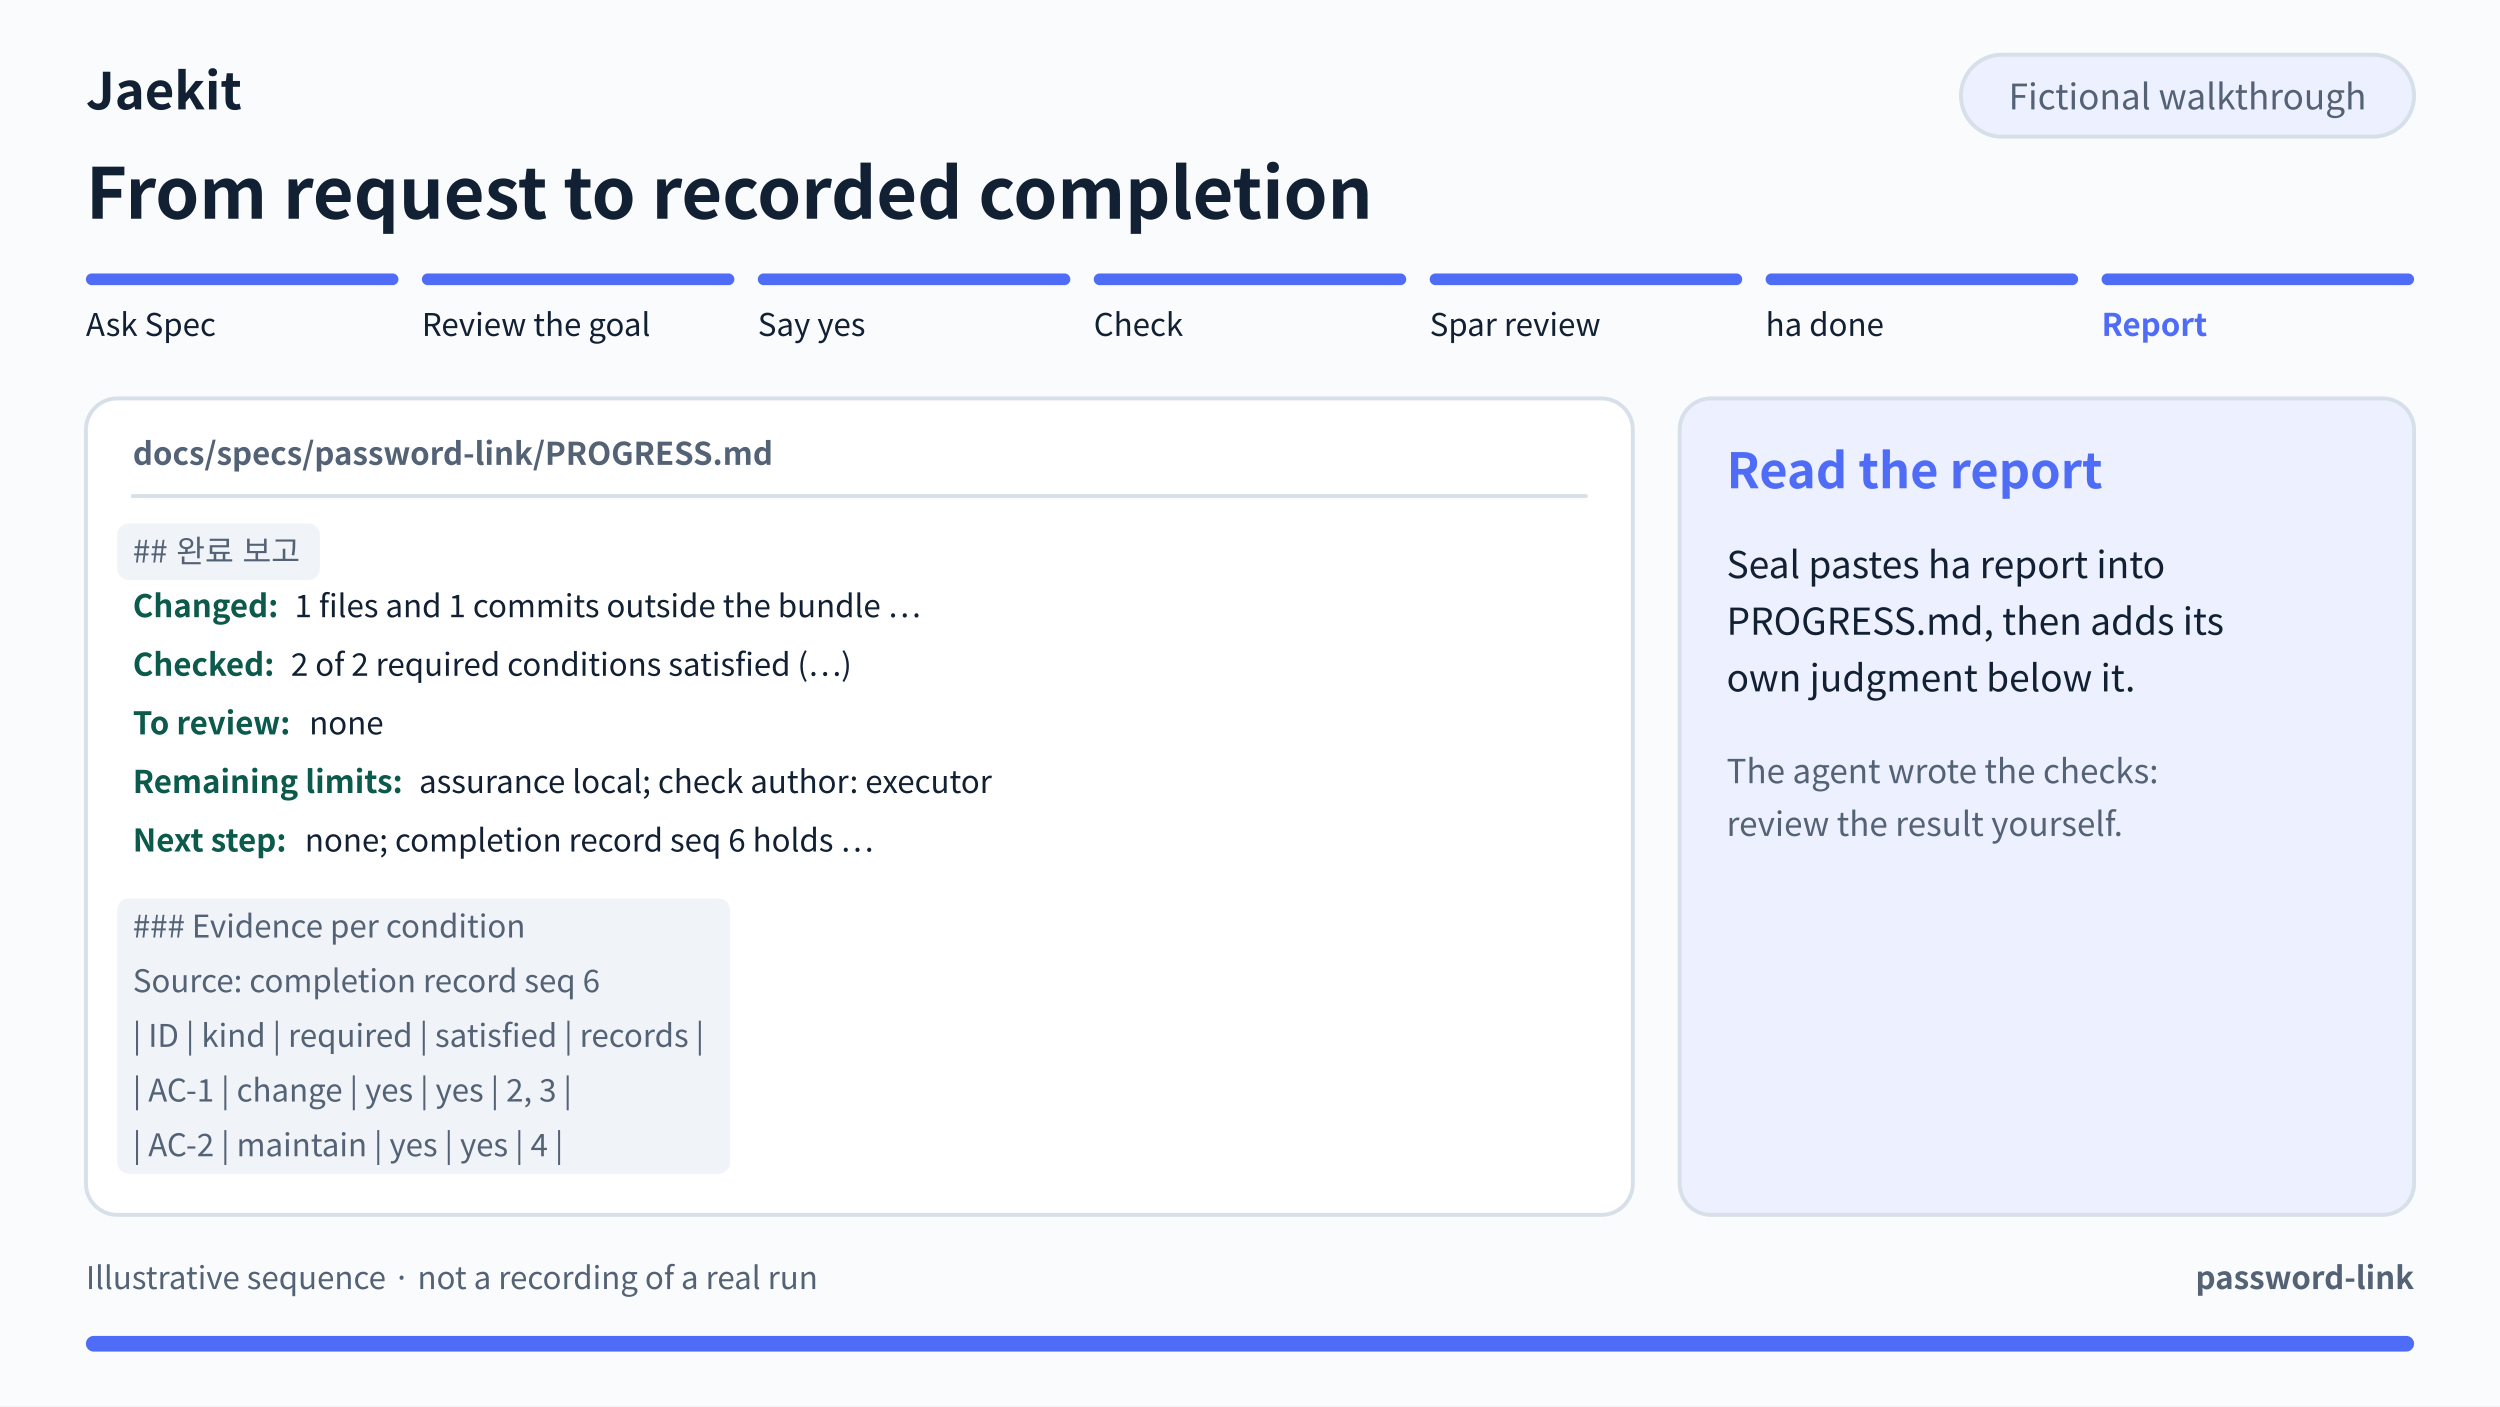
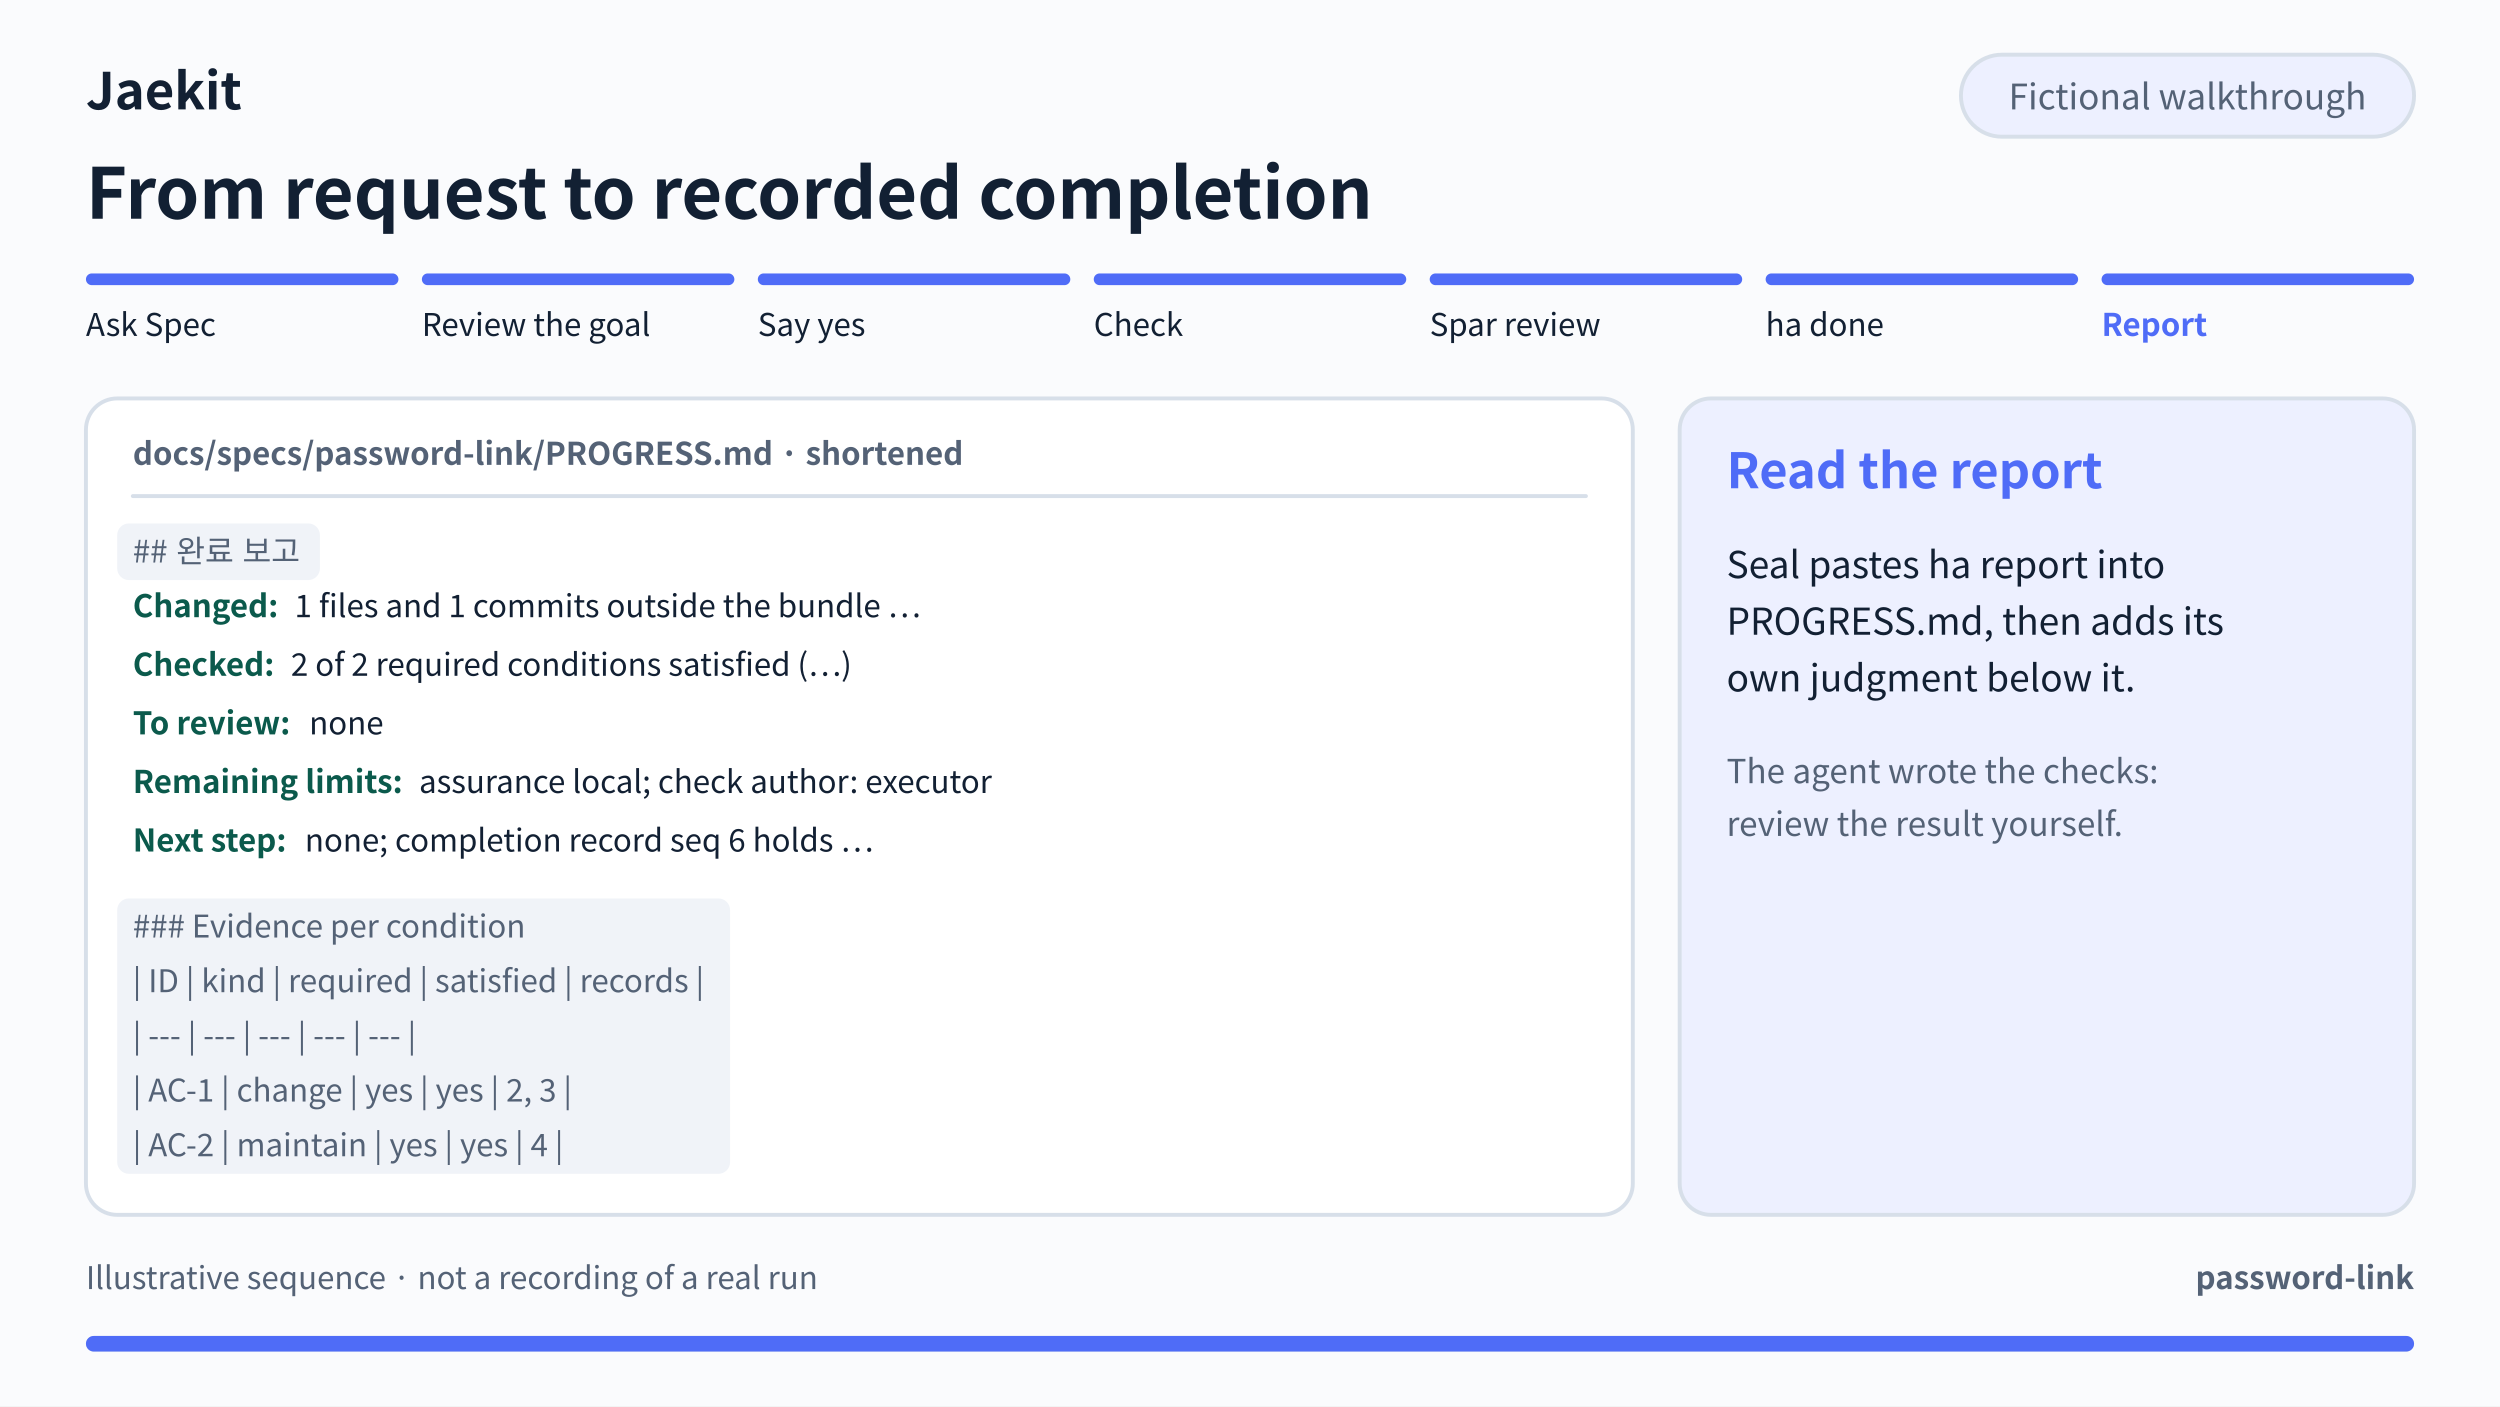
<svg xmlns="http://www.w3.org/2000/svg" width="1280" height="720" viewBox="0 0 1280 720" role="img" aria-labelledby="title description" xml:lang="en">
  <rect x="0" y="0" width="1280" height="720" rx="0" fill="#FAFBFD" />
  <text x="44" y="56" font-family="Noto Sans CJK KR, Noto Sans KR, sans-serif" font-size="26" font-weight="700" fill="#122033" text-anchor="start" xml:space="preserve">Jaekit</text>
  <rect x="1004" y="28" width="232" height="42" rx="21" fill="#EDF0FF" stroke="#D7DFE9" stroke-width="2" />
  <text x="1120" y="56" font-family="Noto Sans CJK KR, Noto Sans KR, sans-serif" font-size="18" font-weight="400" fill="#546276" text-anchor="middle" xml:space="preserve">Fictional walkthrough</text>
  <text x="44" y="112" font-family="Noto Sans CJK KR, Noto Sans KR, sans-serif" font-size="36" font-weight="700" fill="#122033" text-anchor="start" xml:space="preserve">From request to recorded completion</text>
  <rect x="44.0" y="140" width="160.0" height="6" rx="3" fill="#4F6CF7" />
  <text x="44.0" y="172" font-family="Noto Sans CJK KR, Noto Sans KR, sans-serif" font-size="16" font-weight="400" fill="#122033" text-anchor="start" xml:space="preserve">Ask Spec</text>
  <rect x="216.0" y="140" width="160.0" height="6" rx="3" fill="#4F6CF7" />
  <text x="216.0" y="172" font-family="Noto Sans CJK KR, Noto Sans KR, sans-serif" font-size="16" font-weight="400" fill="#122033" text-anchor="start" xml:space="preserve">Review the goal</text>
  <rect x="388.0" y="140" width="160.0" height="6" rx="3" fill="#4F6CF7" />
  <text x="388.0" y="172" font-family="Noto Sans CJK KR, Noto Sans KR, sans-serif" font-size="16" font-weight="400" fill="#122033" text-anchor="start" xml:space="preserve">Say yes</text>
  <rect x="560.0" y="140" width="160.0" height="6" rx="3" fill="#4F6CF7" />
  <text x="560.0" y="172" font-family="Noto Sans CJK KR, Noto Sans KR, sans-serif" font-size="16" font-weight="400" fill="#122033" text-anchor="start" xml:space="preserve">Check</text>
  <rect x="732.0" y="140" width="160.0" height="6" rx="3" fill="#4F6CF7" />
  <text x="732.0" y="172" font-family="Noto Sans CJK KR, Noto Sans KR, sans-serif" font-size="16" font-weight="400" fill="#122033" text-anchor="start" xml:space="preserve">Spar review</text>
  <rect x="904.0" y="140" width="160.0" height="6" rx="3" fill="#4F6CF7" />
  <text x="904.0" y="172" font-family="Noto Sans CJK KR, Noto Sans KR, sans-serif" font-size="16" font-weight="400" fill="#122033" text-anchor="start" xml:space="preserve">ha done</text>
  <rect x="1076.0" y="140" width="160.0" height="6" rx="3" fill="#4F6CF7" />
  <text x="1076.0" y="172" font-family="Noto Sans CJK KR, Noto Sans KR, sans-serif" font-size="16" font-weight="700" fill="#4F6CF7" text-anchor="start" xml:space="preserve">Report</text>
  <rect x="44" y="204" width="792" height="418" rx="16" fill="#FFFFFF" stroke="#D7DFE9" stroke-width="2" />
-   <text x="68" y="238" font-family="Noto Sans CJK KR, Noto Sans KR, sans-serif" font-size="16" font-weight="700" fill="#546276" text-anchor="start" xml:space="preserve">docs/specs/password-link/PROGRESS.md</text>
+   <text x="68" y="238" font-family="Noto Sans CJK KR, Noto Sans KR, sans-serif" font-size="16" font-weight="700" fill="#546276" text-anchor="start" xml:space="preserve">docs/specs/password-link/PROGRESS.md · shortened</text>
  <path d="M68 254H812" fill="none" stroke="#D7DFE9" stroke-width="2" stroke-linecap="round" stroke-linejoin="round" />
  <rect x="60" y="268" width="103.808" height="29" rx="6" fill="#F0F3F8" />
  <rect x="60" y="460" width="313.808" height="141" rx="6" fill="#F0F3F8" />
  <text x="68" y="288" font-family="Noto Sans CJK KR, Noto Sans KR, sans-serif" font-size="16" font-weight="400" fill="#546276" text-anchor="start" xml:space="preserve">## 완료 보고</text>
  <text x="68" y="316" font-family="Noto Sans CJK KR, Noto Sans KR, sans-serif" font-size="16" font-weight="700" fill="#0B5A4C" text-anchor="start" xml:space="preserve">Changed:</text>
  <text x="150.8" y="316" font-family="Noto Sans CJK KR, Noto Sans KR, sans-serif" font-size="16" font-weight="400" fill="#122033" text-anchor="start" xml:space="preserve">1 files and 1 commits outside the bundle …</text>
  <text x="68" y="346" font-family="Noto Sans CJK KR, Noto Sans KR, sans-serif" font-size="16" font-weight="700" fill="#0B5A4C" text-anchor="start" xml:space="preserve">Checked:</text>
  <text x="148.928" y="346" font-family="Noto Sans CJK KR, Noto Sans KR, sans-serif" font-size="16" font-weight="400" fill="#122033" text-anchor="start" xml:space="preserve">2 of 2 required conditions satisfied (…)</text>
  <text x="68" y="376" font-family="Noto Sans CJK KR, Noto Sans KR, sans-serif" font-size="16" font-weight="700" fill="#0B5A4C" text-anchor="start" xml:space="preserve">To review:</text>
  <text x="158.304" y="376" font-family="Noto Sans CJK KR, Noto Sans KR, sans-serif" font-size="16" font-weight="400" fill="#122033" text-anchor="start" xml:space="preserve">none</text>
  <text x="68" y="406" font-family="Noto Sans CJK KR, Noto Sans KR, sans-serif" font-size="16" font-weight="700" fill="#0B5A4C" text-anchor="start" xml:space="preserve">Remaining limits:</text>
  <text x="214.56" y="406" font-family="Noto Sans CJK KR, Noto Sans KR, sans-serif" font-size="16" font-weight="400" fill="#122033" text-anchor="start" xml:space="preserve">assurance local; check author: executor</text>
  <text x="68" y="436" font-family="Noto Sans CJK KR, Noto Sans KR, sans-serif" font-size="16" font-weight="700" fill="#0B5A4C" text-anchor="start" xml:space="preserve">Next step:</text>
  <text x="156.096" y="436" font-family="Noto Sans CJK KR, Noto Sans KR, sans-serif" font-size="16" font-weight="400" fill="#122033" text-anchor="start" xml:space="preserve">none; completion record seq 6 holds …</text>
  <text x="68" y="480" font-family="Noto Sans CJK KR, Noto Sans KR, sans-serif" font-size="16" font-weight="400" fill="#546276" text-anchor="start" xml:space="preserve">### Evidence per condition</text>
-   <text x="68" y="508" font-family="Noto Sans CJK KR, Noto Sans KR, sans-serif" font-size="16" font-weight="400" fill="#546276" text-anchor="start" xml:space="preserve">Source: completion record seq 6</text>
-   <text x="68" y="536" font-family="Noto Sans CJK KR, Noto Sans KR, sans-serif" font-size="16" font-weight="400" fill="#546276" text-anchor="start" xml:space="preserve">| ID | kind | required | satisfied | records |</text>
+   <text x="68" y="508" font-family="Noto Sans CJK KR, Noto Sans KR, sans-serif" font-size="16" font-weight="400" fill="#546276" text-anchor="start" xml:space="preserve">| ID | kind | required | satisfied | records |</text>
+   <text x="68" y="536" font-family="Noto Sans CJK KR, Noto Sans KR, sans-serif" font-size="16" font-weight="400" fill="#546276" text-anchor="start" xml:space="preserve">| --- | --- | --- | --- | --- |</text>
  <text x="68" y="564" font-family="Noto Sans CJK KR, Noto Sans KR, sans-serif" font-size="16" font-weight="400" fill="#546276" text-anchor="start" xml:space="preserve">| AC-1 | change | yes | yes | 2, 3 |</text>
  <text x="68" y="592" font-family="Noto Sans CJK KR, Noto Sans KR, sans-serif" font-size="16" font-weight="400" fill="#546276" text-anchor="start" xml:space="preserve">| AC-2 | maintain | yes | yes | 4 |</text>
  <rect x="860" y="204" width="376" height="418" rx="16" fill="#EDF0FF" stroke="#D7DFE9" stroke-width="2" />
  <text x="884" y="250" font-family="Noto Sans CJK KR, Noto Sans KR, sans-serif" font-size="25" font-weight="700" fill="#4F6CF7" text-anchor="start" xml:space="preserve">Read the report</text>
  <text x="884" y="296" font-family="Noto Sans CJK KR, Noto Sans KR, sans-serif" font-size="19" font-weight="400" fill="#122033" text-anchor="start" xml:space="preserve">Seal pastes ha report into</text>
  <text x="884" y="325" font-family="Noto Sans CJK KR, Noto Sans KR, sans-serif" font-size="19" font-weight="400" fill="#122033" text-anchor="start" xml:space="preserve">PROGRESS.md, then adds its</text>
  <text x="884" y="354" font-family="Noto Sans CJK KR, Noto Sans KR, sans-serif" font-size="19" font-weight="400" fill="#122033" text-anchor="start" xml:space="preserve">own judgment below it.</text>
  <text x="884" y="401" font-family="Noto Sans CJK KR, Noto Sans KR, sans-serif" font-size="17" font-weight="400" fill="#546276" text-anchor="start" xml:space="preserve">The agent wrote the checks:</text>
  <text x="884" y="428" font-family="Noto Sans CJK KR, Noto Sans KR, sans-serif" font-size="17" font-weight="400" fill="#546276" text-anchor="start" xml:space="preserve">review the result yourself.</text>
  <text x="44" y="660" font-family="Noto Sans CJK KR, Noto Sans KR, sans-serif" font-size="16" font-weight="400" fill="#546276" text-anchor="start" xml:space="preserve">Illustrative sequence · not a recording of a real run</text>
  <text x="1236" y="660" font-family="Noto Sans CJK KR, Noto Sans KR, sans-serif" font-size="16" font-weight="700" fill="#546276" text-anchor="end" xml:space="preserve">password-link</text>
  <rect x="44" y="684" width="1192" height="8" rx="4" fill="#D7DFE9" />
  <rect x="44" y="684" width="1192.0" height="8" rx="4" fill="#4F6CF7" />
</svg>
